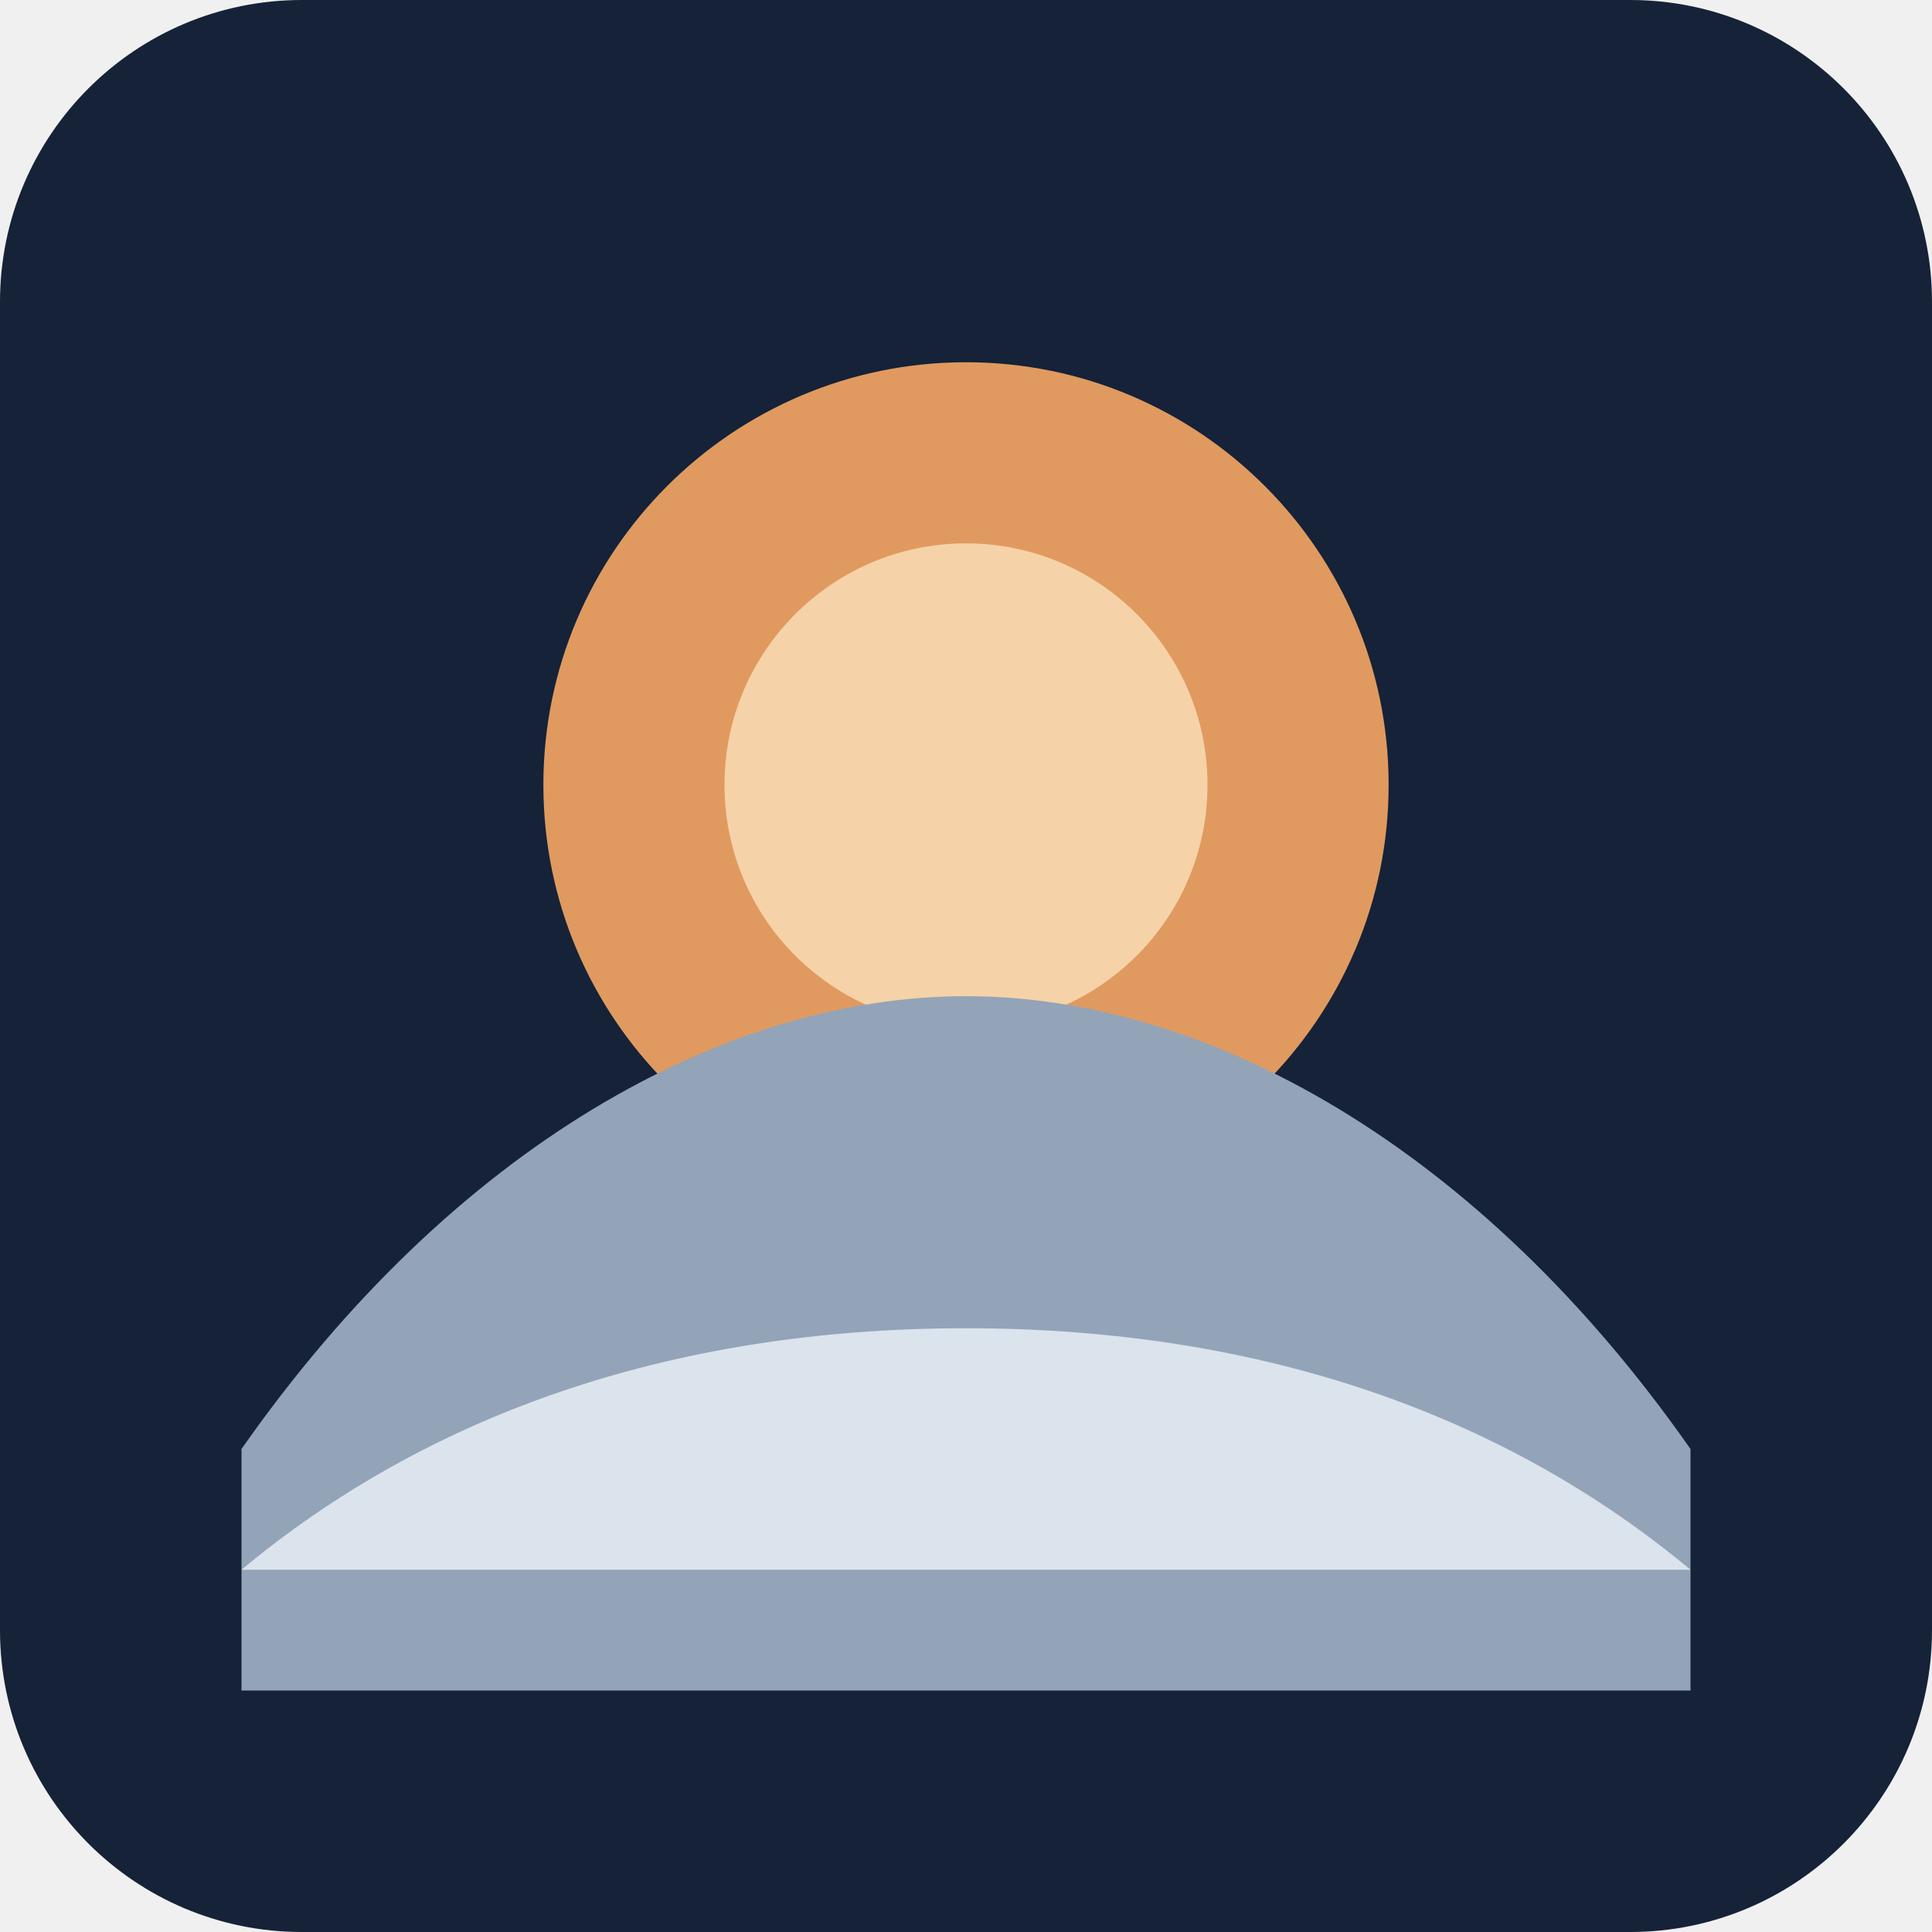
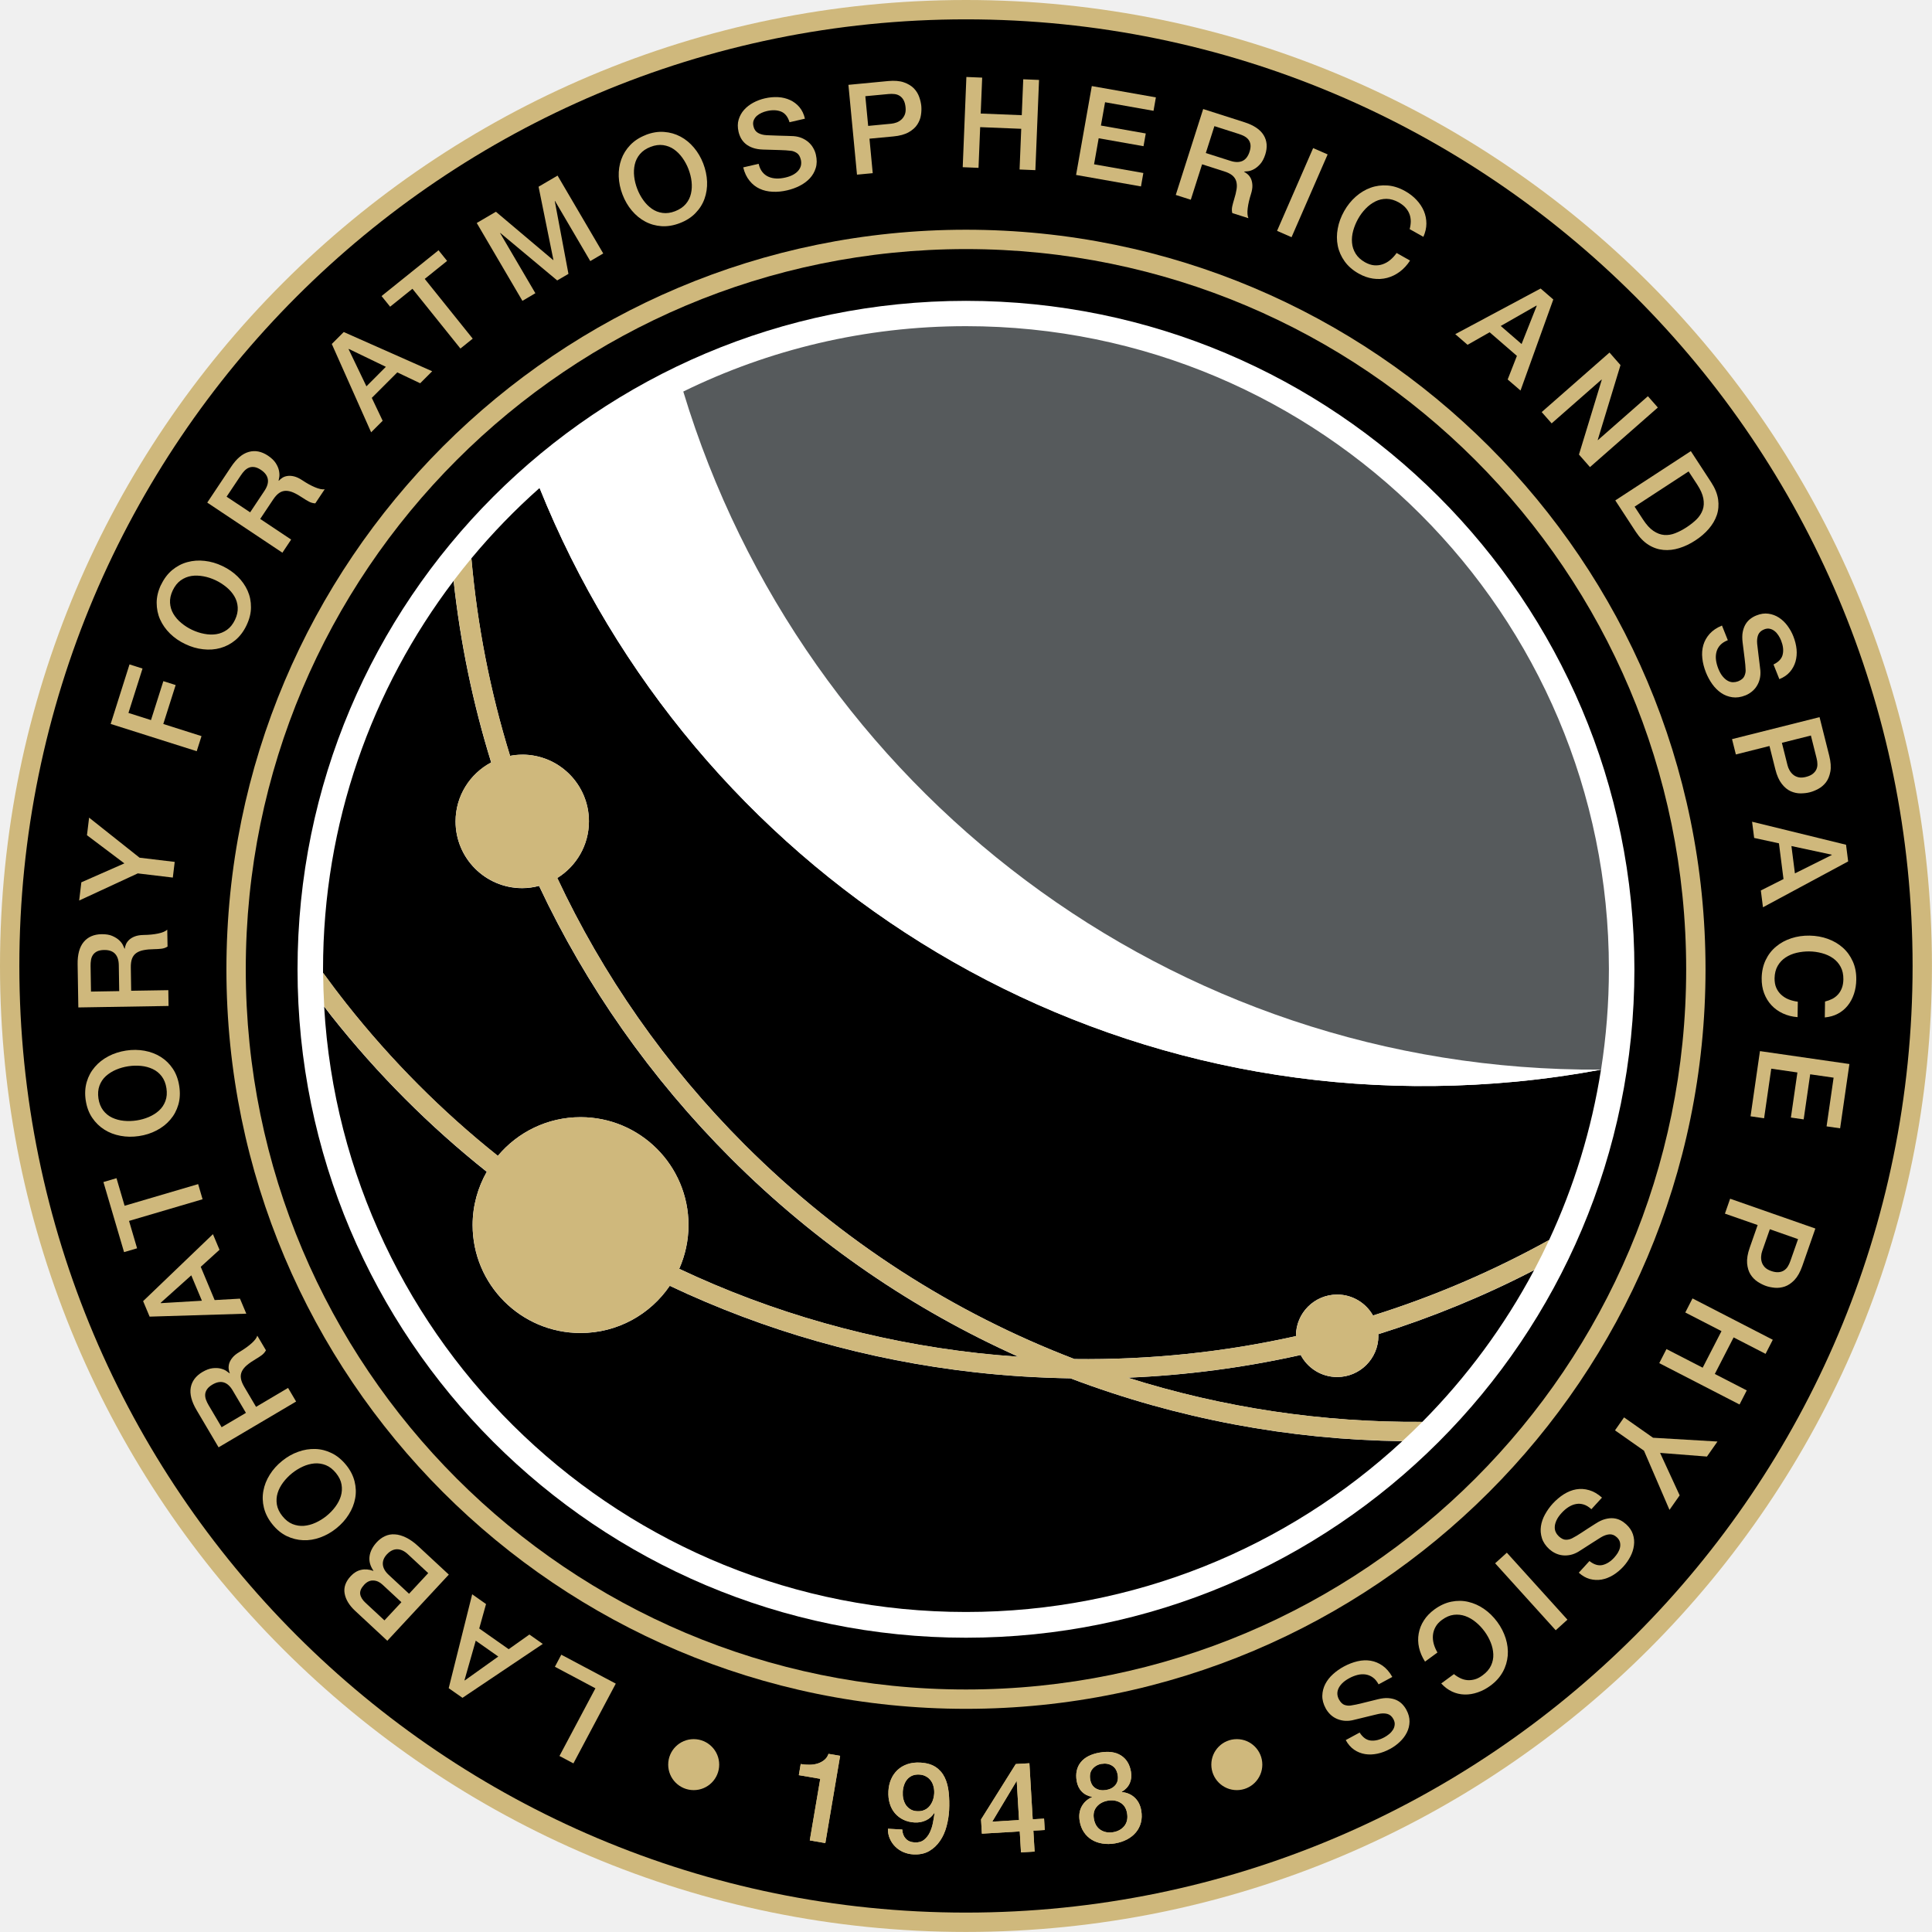
- <svg xmlns="http://www.w3.org/2000/svg" viewBox="0 0 64 64" role="img" aria-hidden="true">
-   <rect width="64" height="64" rx="10" fill="#152238" />
-   <circle cx="32" cy="26" r="14" fill="#e09a5f" />
-   <circle cx="32" cy="26" r="8" fill="#f6d2a8" />
-   <path fill="#93a4b8" d="M8 48c7-10 16-15 24-15s17 5 24 15v8H8v-8z" />
-   <path fill="#e8eef6" opacity="0.85" d="M8 52c6-5 14-8 24-8s18 3 24 8" />
+ <svg xmlns="http://www.w3.org/2000/svg" role="img" aria-hidden="true" id="Layer_2" viewBox="0 0 326.55 326.55">
+   <defs>
+     <style>.cls-1{fill:#fff;}.cls-2{fill:#cfb87c;}.cls-3{fill:#565a5c;}</style>
+   </defs>
+   <g id="lasp-seal">
+     <circle id="Gold_Border" class="cls-2" cx="163.27" cy="163.27" r="163.27" />
+     <circle id="Black_Border" cx="163.27" cy="163.27" r="160" />
+     <g id="LABORATORY_FOR_ATMOSPHERIC_AND_SPACE_PHYSICS">
+       <path class="cls-2" d="M96.92,298.05l-2.36-1.25,6.08-11.44-6.85-3.64,1.08-2.04,9.21,4.89-7.16,13.48Z" />
+       <path class="cls-2" d="M78.17,286.97l-2.33-1.63,3.97-15.87,2.34,1.65-1.15,4.13,4.98,3.5,3.5-2.48,2.26,1.59-13.57,9.11ZM84.22,279.99l-3.81-2.68-1.9,6.68.05.04,5.66-4.04Z" />
+       <path class="cls-2" d="M65.45,277.31l-5.43-5.05c-1-.93-1.59-1.91-1.77-2.93-.18-1.02.16-2,1.03-2.93.52-.56,1.11-.92,1.76-1.06.65-.15,1.33-.09,2.05.17l.03-.03c-.55-.79-.77-1.6-.66-2.43.12-.84.53-1.64,1.24-2.4.41-.44.87-.78,1.38-1.01.51-.24,1.06-.34,1.65-.3.59.03,1.22.21,1.9.54s1.37.82,2.09,1.49l5.14,4.77-10.39,11.18ZM67.84,270.8l-3.2-2.97c-.47-.44-.98-.67-1.54-.69-.56-.03-1.07.21-1.54.71-.52.56-.75,1.09-.68,1.58.07.49.37.99.9,1.48l3.2,2.97,2.87-3.08ZM72.39,265.9l-3.46-3.21c-.59-.55-1.2-.83-1.82-.83-.61,0-1.18.29-1.71.85-.51.55-.74,1.13-.69,1.73.05.6.38,1.18.97,1.73l3.46,3.21,3.24-3.49Z" />
+       <path class="cls-2" d="M46.04,257.64c-.72-.89-1.19-1.82-1.43-2.79-.24-.97-.27-1.93-.09-2.88.17-.94.53-1.85,1.08-2.72.54-.87,1.24-1.64,2.08-2.32.85-.69,1.76-1.21,2.73-1.55.96-.35,1.93-.5,2.89-.47s1.89.27,2.78.71c.9.44,1.7,1.11,2.42,1.99s1.19,1.82,1.43,2.78c.24.97.28,1.92.1,2.87-.17.94-.53,1.85-1.08,2.72-.54.87-1.24,1.65-2.1,2.34-.84.68-1.75,1.19-2.71,1.54-.96.35-1.93.51-2.89.47s-1.89-.27-2.79-.7c-.9-.44-1.71-1.1-2.42-1.99ZM47.74,256.27c.51.63,1.08,1.08,1.7,1.33.63.25,1.27.35,1.93.3.66-.06,1.32-.23,1.97-.53.66-.3,1.27-.68,1.83-1.13s1.07-.97,1.5-1.55c.43-.58.75-1.18.94-1.81s.23-1.28.12-1.95-.43-1.32-.94-1.95c-.51-.63-1.08-1.08-1.7-1.33s-1.27-.35-1.93-.3c-.66.06-1.32.23-1.97.53-.66.3-1.27.68-1.83,1.13-.57.46-1.06.97-1.5,1.55-.43.58-.75,1.18-.94,1.81s-.23,1.28-.12,1.95c.12.67.43,1.32.94,1.95Z" />
+       <path class="cls-2" d="M36.94,244.62l-3.71-6.28c-.86-1.45-1.18-2.72-.99-3.81.2-1.09.86-1.97,1.97-2.63.63-.37,1.2-.58,1.72-.64.52-.06.98-.04,1.37.06s.72.23.97.41c.25.17.43.31.53.39l.04-.02c-.09-.21-.16-.46-.19-.74s0-.59.09-.91c.1-.32.28-.65.55-.98s.66-.65,1.17-.95c.77-.46,1.44-.93,2-1.42.56-.49.91-.94,1.03-1.34l1.46,2.47c-.18.34-.43.62-.76.86s-.65.44-.97.63c-.6.35-1.1.7-1.49,1.03-.39.33-.67.68-.85,1.05-.17.37-.23.76-.16,1.18.06.42.25.89.56,1.42l2,3.39,5.41-3.2,1.36,2.3-13.14,7.76ZM41.56,238.79l-2.23-3.77c-.43-.74-.94-1.19-1.51-1.36s-1.21-.05-1.91.36c-.42.25-.72.51-.91.79s-.3.57-.32.87c-.02.3.03.61.14.91.11.31.26.61.43.9l2.21,3.74,4.1-2.42Z" />
+       <path class="cls-2" d="M25.29,222.54l-1.1-2.62,11.8-11.32,1.11,2.64-3.17,2.88,2.35,5.62,4.28-.24,1.07,2.54-16.34.5ZM34.13,219.86l-1.8-4.3-5.17,4.64.02.06,6.94-.41Z" />
+       <path class="cls-2" d="M20.97,211.64l-3.49-11.85,2.21-.65,1.37,4.66,12.43-3.66.75,2.56-12.43,3.66,1.36,4.63-2.21.65Z" />
+       <path class="cls-2" d="M14.49,186c-.17-1.13-.11-2.17.17-3.13s.74-1.8,1.37-2.53c.62-.73,1.39-1.33,2.3-1.81.91-.48,1.9-.79,2.97-.96,1.09-.17,2.13-.15,3.14.03,1.01.19,1.92.53,2.73,1.04s1.5,1.18,2.05,2.01c.55.83.91,1.81,1.08,2.94s.12,2.17-.16,3.13c-.28.96-.73,1.8-1.36,2.53-.62.73-1.39,1.33-2.3,1.81-.91.48-1.9.8-2.99.96-1.07.16-2.11.15-3.12-.04-1.01-.19-1.92-.53-2.73-1.05-.81-.51-1.5-1.18-2.06-2.01-.56-.83-.92-1.81-1.09-2.94ZM16.64,185.67c.12.8.39,1.47.8,2.01.41.54.92.95,1.52,1.23.6.28,1.26.46,1.97.53.72.07,1.43.05,2.15-.06.72-.11,1.41-.3,2.07-.58.66-.28,1.24-.65,1.73-1.09.49-.45.85-.99,1.08-1.62.24-.63.29-1.35.17-2.16-.12-.8-.39-1.47-.8-2.01-.41-.54-.92-.95-1.52-1.23-.6-.28-1.25-.46-1.97-.53s-1.44-.05-2.15.06c-.72.11-1.41.3-2.07.58-.66.28-1.24.65-1.73,1.09-.49.45-.85.99-1.08,1.62s-.29,1.35-.17,2.16Z" />
+       <path class="cls-2" d="M13.24,170.3l-.12-7.29c-.03-1.68.32-2.95,1.03-3.8.71-.85,1.72-1.29,3.01-1.31.73-.01,1.33.08,1.81.29.48.21.87.45,1.17.73s.51.56.64.83c.13.28.22.48.27.6h.04c.02-.23.09-.48.2-.74.11-.27.29-.51.53-.75.25-.23.57-.43.96-.58s.89-.24,1.49-.25c.9-.01,1.71-.09,2.44-.24.73-.15,1.25-.37,1.56-.66l.05,2.86c-.32.21-.69.33-1.08.37s-.78.07-1.15.07c-.7.01-1.3.06-1.8.16-.5.09-.92.26-1.25.49-.33.23-.57.55-.72.94s-.22.9-.21,1.51l.06,3.93,6.28-.1.04,2.67-15.26.25ZM20.15,167.51l-.07-4.38c-.01-.85-.23-1.5-.64-1.93-.41-.43-1.03-.65-1.84-.63-.48,0-.88.09-1.18.23-.3.15-.54.35-.71.6-.17.25-.28.54-.33.86-.05.32-.08.65-.07,1l.07,4.34,4.77-.08Z" />
+       <path class="cls-2" d="M23.27,147.63l-9.89,4.58.37-3.08,7.27-3.2-6.32-4.76.36-2.97,8.53,6.77,5.94.71-.32,2.65-5.94-.71Z" />
+       <path class="cls-2" d="M18.71,122.35l3.18-10.05,2.2.7-2.38,7.5,3.81,1.21,2.09-6.58,2.08.66-2.09,6.58,6.46,2.05-.81,2.55-14.55-4.61Z" />
+       <path class="cls-2" d="M27.23,98.84c.49-1.03,1.12-1.86,1.89-2.5.77-.63,1.62-1.08,2.55-1.33.92-.25,1.9-.33,2.92-.21,1.02.11,2.02.4,3,.87.99.47,1.85,1.06,2.58,1.78.73.72,1.29,1.52,1.68,2.39.39.88.58,1.82.57,2.81,0,1-.26,2.01-.75,3.04-.49,1.03-1.12,1.86-1.88,2.5-.77.64-1.61,1.08-2.54,1.34-.92.26-1.9.33-2.92.21-1.02-.11-2.02-.4-3.02-.88-.98-.46-1.83-1.05-2.57-1.77-.73-.72-1.29-1.52-1.68-2.39s-.58-1.82-.58-2.82.25-2.02.74-3.05ZM29.2,99.78c-.35.73-.5,1.44-.46,2.11s.23,1.3.57,1.87.78,1.08,1.34,1.54c.55.46,1.16.85,1.82,1.16.66.31,1.34.54,2.05.67.71.14,1.39.16,2.04.06s1.26-.35,1.81-.74,1-.96,1.35-1.69c.35-.73.5-1.44.46-2.11-.04-.67-.23-1.3-.57-1.87-.34-.57-.78-1.08-1.34-1.54s-1.16-.85-1.82-1.16c-.66-.31-1.34-.54-2.05-.67s-1.39-.16-2.04-.06c-.65.1-1.26.35-1.81.74-.55.39-1,.96-1.35,1.69Z" />
+       <path class="cls-2" d="M35.01,84.98l4.04-6.06c.93-1.4,1.93-2.25,3.01-2.54,1.07-.3,2.15-.08,3.22.63.6.4,1.05.83,1.33,1.27.28.44.46.86.54,1.26.08.4.1.75.06,1.05-.05.3-.09.52-.12.65l.04.02c.15-.17.35-.34.59-.5.24-.16.53-.26.86-.31.33-.05.71-.03,1.12.07s.87.31,1.37.64c.75.5,1.46.9,2.15,1.19.69.29,1.24.41,1.66.35l-1.59,2.38c-.38-.02-.75-.12-1.1-.31-.35-.19-.68-.39-.99-.6-.58-.39-1.1-.69-1.57-.9-.47-.21-.91-.31-1.31-.31-.4,0-.78.12-1.13.36s-.69.61-1.03,1.12l-2.18,3.27,5.23,3.49-1.48,2.22-12.7-8.47ZM42.27,86.61l2.43-3.65c.47-.71.67-1.36.57-1.96s-.48-1.12-1.15-1.57c-.4-.27-.77-.43-1.11-.48-.33-.05-.64-.02-.92.09-.28.11-.53.29-.76.52s-.43.5-.62.78l-2.41,3.61,3.97,2.64Z" />
+       <path class="cls-2" d="M56.09,58.13l2.01-2.01,14.95,6.63-2.03,2.03-3.87-1.84-4.31,4.31,1.84,3.87-1.95,1.95-6.65-14.93ZM61.93,65.3l3.29-3.3-6.26-3.02-.04.04,3.01,6.27Z" />
+       <path class="cls-2" d="M64.49,50.04l9.63-7.74,1.45,1.8-3.78,3.04,8.11,10.1-2.08,1.67-8.11-10.1-3.77,3.03-1.45-1.8Z" />
+       <path class="cls-2" d="M80.58,37.69l3.24-1.9,9.68,8.17.04-.02-2.51-12.38,3.21-1.88,7.72,13.16-2.19,1.29-5.96-10.16-.04.02,2.31,12.3-1.9,1.11-9.61-8.02-.04.02,5.96,10.16-2.19,1.29-7.72-13.16Z" />
+       <path class="cls-2" d="M109.16,22.8c1.06-.41,2.09-.58,3.09-.5,1,.07,1.92.34,2.77.79.85.45,1.6,1.07,2.26,1.85s1.19,1.68,1.58,2.69c.39,1.02.61,2.05.65,3.07.04,1.03-.11,1.99-.43,2.89-.32.9-.83,1.71-1.53,2.43-.69.72-1.57,1.28-2.64,1.69-1.06.41-2.09.58-3.09.52-1-.07-1.92-.33-2.76-.78-.85-.45-1.6-1.07-2.26-1.85s-1.19-1.69-1.58-2.71c-.39-1.01-.6-2.03-.64-3.05s.11-1.99.43-2.89c.32-.9.83-1.72,1.52-2.44.69-.72,1.57-1.29,2.63-1.7ZM109.95,24.83c-.76.29-1.35.7-1.79,1.22s-.72,1.1-.87,1.75c-.15.64-.18,1.33-.1,2.04s.26,1.41.52,2.09c.26.68.6,1.31,1.02,1.9.42.59.9,1.07,1.44,1.45.54.38,1.15.62,1.82.71.67.09,1.38,0,2.14-.3s1.35-.7,1.79-1.22.72-1.1.87-1.75c.15-.65.18-1.33.1-2.04-.08-.71-.26-1.41-.52-2.09-.26-.68-.6-1.31-1.02-1.9-.42-.59-.9-1.07-1.44-1.45s-1.15-.61-1.82-.71c-.67-.09-1.38,0-2.14.3Z" />
+       <path class="cls-2" d="M128.23,27.69c.13.57.34,1.03.63,1.39.29.36.63.62,1.04.8.41.18.85.27,1.33.29s.98-.04,1.51-.16c.57-.13,1.04-.31,1.41-.53.37-.22.66-.47.86-.74.2-.27.33-.55.38-.84.05-.3.04-.58-.02-.86-.13-.57-.36-.96-.68-1.17-.32-.21-.64-.34-.98-.38-.57-.07-1.23-.11-1.97-.13s-1.66-.04-2.75-.08c-.68-.02-1.26-.12-1.74-.29-.49-.17-.89-.4-1.22-.67-.33-.28-.58-.59-.78-.94-.19-.35-.33-.72-.42-1.11-.17-.75-.17-1.44.02-2.06s.49-1.17.92-1.65c.43-.48.95-.88,1.56-1.21s1.25-.56,1.92-.72c.78-.18,1.53-.25,2.27-.21.73.04,1.41.21,2.02.49.61.28,1.14.68,1.58,1.2.44.52.75,1.17.93,1.95l-2.6.6c-.29-.94-.77-1.54-1.45-1.81-.67-.26-1.46-.29-2.37-.08-.31.07-.61.17-.92.31-.3.14-.57.31-.8.51-.23.21-.4.46-.52.75-.12.29-.13.62-.04,1,.12.53.38.9.78,1.13.4.22.87.35,1.44.38.06,0,.29,0,.7.03.41.02.86.03,1.36.05.5.02.99.03,1.47.04.48.01.82.03,1.03.04.52.04.99.15,1.41.33.42.18.79.41,1.12.7s.59.61.79.97c.21.36.36.74.45,1.13.19.83.19,1.58-.02,2.25-.2.67-.54,1.25-1.01,1.76-.47.5-1.04.92-1.71,1.26s-1.37.59-2.11.76c-.85.2-1.67.28-2.47.24s-1.52-.2-2.18-.51c-.66-.3-1.23-.75-1.71-1.35-.49-.6-.85-1.35-1.07-2.26l2.6-.6Z" />
+       <path class="cls-2" d="M143.4,14.34l6.7-.64c1.08-.1,1.97-.03,2.68.22.71.25,1.27.59,1.69,1.02.41.43.71.92.9,1.46s.3,1.04.35,1.51c.04.47.03.98-.06,1.54-.08.56-.29,1.09-.61,1.59-.32.5-.81.94-1.46,1.31-.65.37-1.52.61-2.59.71l-4.04.38.55,5.83-2.66.25-1.45-15.19ZM146.75,21.28l3.89-.37c.3-.03.6-.1.9-.21.3-.11.58-.28.82-.5.24-.22.43-.49.57-.83.13-.33.18-.74.13-1.23-.05-.5-.16-.9-.33-1.21-.17-.31-.39-.55-.65-.72-.26-.17-.55-.27-.87-.31-.32-.04-.66-.04-1.01-.01l-3.94.37.48,5.02Z" />
+       <path class="cls-2" d="M163.34,13.01l2.67.11-.25,6.07,6.94.28.25-6.07,2.67.11-.62,15.25-2.67-.11.28-6.88-6.94-.28-.28,6.88-2.67-.11.62-15.25Z" />
+       <path class="cls-2" d="M184.55,14.55l10.82,1.91-.4,2.27-8.19-1.45-.7,3.94,7.58,1.34-.38,2.15-7.58-1.34-.78,4.4,8.33,1.47-.4,2.27-10.97-1.94,2.66-15.03Z" />
+       <path class="cls-2" d="M203.37,18.43l6.94,2.22c1.6.51,2.69,1.24,3.27,2.19s.67,2.04.28,3.27c-.22.69-.51,1.23-.86,1.62-.35.39-.7.68-1.06.87-.36.19-.69.31-1,.34-.3.04-.52.06-.66.06v.04c.2.1.41.24.62.43s.4.44.54.74c.14.31.22.67.24,1.1.02.43-.06.92-.24,1.49-.27.86-.46,1.65-.55,2.39-.09.74-.05,1.3.12,1.69l-2.73-.87c-.09-.37-.09-.75,0-1.15s.19-.76.3-1.12c.21-.67.35-1.25.43-1.76s.05-.96-.06-1.34-.34-.72-.66-.99c-.33-.27-.78-.5-1.36-.68l-3.75-1.2-1.91,5.99-2.54-.81,4.64-14.54ZM203.8,25.86l4.17,1.33c.81.26,1.49.26,2.04.01.54-.25.94-.77,1.19-1.54.15-.46.2-.86.16-1.19-.04-.34-.16-.62-.34-.86s-.42-.43-.71-.59c-.29-.15-.6-.28-.92-.38l-4.13-1.32-1.45,4.54Z" />
+       <path class="cls-2" d="M221.95,25.03l2.45,1.07-6.1,13.99-2.45-1.07,6.1-13.99Z" />
+       <path class="cls-2" d="M238.26,38.74c.12-.44.18-.87.19-1.29,0-.42-.06-.83-.2-1.22-.14-.39-.36-.75-.65-1.09-.29-.34-.68-.64-1.16-.92-.71-.4-1.4-.6-2.08-.61-.68,0-1.31.14-1.9.44-.59.3-1.14.7-1.64,1.22-.5.52-.93,1.1-1.28,1.73s-.63,1.3-.82,1.99c-.19.7-.26,1.37-.2,2.03.05.66.26,1.28.61,1.85s.88,1.06,1.59,1.46c.52.29,1.03.46,1.53.51.5.04.98-.01,1.44-.17.46-.16.9-.4,1.29-.73s.76-.72,1.08-1.18l2.27,1.28c-.5.77-1.08,1.4-1.74,1.89-.66.49-1.38.84-2.14,1.04-.77.2-1.56.24-2.38.12-.82-.12-1.63-.4-2.44-.86-.99-.56-1.78-1.25-2.36-2.06-.58-.81-.97-1.69-1.16-2.63s-.19-1.92,0-2.92c.18-1.01.55-1.99,1.09-2.95.53-.94,1.18-1.75,1.95-2.43.77-.68,1.6-1.18,2.51-1.51s1.85-.45,2.85-.38,1.99.39,2.99.95c.75.42,1.39.92,1.93,1.5.54.58.95,1.2,1.24,1.88.28.67.42,1.38.42,2.11,0,.73-.17,1.48-.51,2.24l-2.33-1.31Z" />
+       <path class="cls-2" d="M260.39,48.76l2.15,1.86-5.54,15.39-2.17-1.87,1.56-3.99-4.61-3.99-3.73,2.12-2.08-1.8,14.42-7.71ZM253.66,55.1l3.52,3.05,2.56-6.46-.05-.04-6.04,3.45Z" />
+       <path class="cls-2" d="M272.04,59.59l1.86,2.12-3.85,12.65.03.03,8.45-7.42,1.68,1.91-11.47,10.07-1.86-2.12,3.85-12.62-.04-.05-8.43,7.4-1.68-1.91,11.47-10.07Z" />
+       <path class="cls-2" d="M285.78,76.24l3.46,5.3c.64.98,1.02,1.93,1.16,2.87.13.93.06,1.82-.22,2.65s-.74,1.61-1.37,2.34-1.39,1.38-2.27,1.95c-.88.58-1.79,1.01-2.7,1.29-.92.29-1.82.39-2.69.31s-1.71-.36-2.51-.86c-.8-.5-1.52-1.24-2.16-2.21l-3.46-5.3,12.78-8.34ZM276.28,85.63l1.44,2.2c.57.87,1.15,1.51,1.75,1.91s1.2.63,1.82.68c.62.05,1.24-.05,1.87-.3.63-.25,1.27-.58,1.91-1,.64-.42,1.21-.87,1.69-1.34.48-.48.82-1.01,1.03-1.59.21-.58.24-1.23.11-1.94-.13-.71-.48-1.5-1.05-2.37l-1.44-2.2-9.13,5.96Z" />
+       <path class="cls-2" d="M292.03,108.21c-.54.22-.97.49-1.28.83-.31.34-.52.72-.63,1.15s-.14.88-.08,1.36c.06.47.19.96.39,1.47.22.54.46.98.74,1.31.28.33.56.58.86.74.29.16.59.24.89.24.3,0,.58-.05.85-.15.54-.22.89-.5,1.05-.85.16-.35.24-.69.23-1.02-.02-.58-.07-1.23-.17-1.97-.1-.74-.21-1.64-.34-2.73-.08-.67-.08-1.26.02-1.77s.26-.94.48-1.31c.22-.36.49-.67.81-.91.32-.24.66-.44,1.03-.58.71-.29,1.39-.38,2.03-.29s1.23.31,1.77.66,1.02.81,1.43,1.36c.41.56.75,1.15,1,1.79.29.74.48,1.48.55,2.21.07.73,0,1.42-.18,2.07-.19.65-.5,1.23-.95,1.75-.45.52-1.04.92-1.78,1.22l-.99-2.48c.89-.43,1.41-1,1.56-1.71.16-.71.06-1.49-.28-2.35-.12-.29-.26-.58-.45-.86-.18-.28-.39-.52-.63-.71-.24-.2-.51-.33-.81-.4-.3-.07-.64-.04-.99.11-.5.2-.83.51-1,.94-.16.42-.21.92-.16,1.48,0,.06.03.29.08.69s.1.85.16,1.35c.06.5.12.98.18,1.46.06.48.1.82.12,1.02.04.52,0,1-.11,1.45s-.29.85-.52,1.21c-.23.36-.51.67-.84.93-.33.26-.67.46-1.04.61-.79.32-1.54.42-2.23.32-.69-.1-1.32-.34-1.89-.73s-1.07-.89-1.5-1.49c-.43-.61-.79-1.27-1.07-1.97-.32-.81-.53-1.61-.61-2.4-.09-.79-.03-1.54.17-2.23.2-.69.56-1.33,1.07-1.9s1.21-1.04,2.08-1.4l.99,2.48Z" />
+       <path class="cls-2" d="M307.54,121.2l1.64,6.53c.26,1.05.33,1.95.19,2.69-.14.74-.39,1.35-.75,1.82-.37.47-.8.84-1.31,1.11s-.99.46-1.44.57c-.46.12-.97.17-1.53.18-.57,0-1.12-.12-1.67-.36-.55-.25-1.05-.66-1.51-1.25-.46-.59-.83-1.41-1.09-2.46l-.99-3.94-5.68,1.43-.65-2.59,14.8-3.72ZM301.18,125.56l.95,3.79c.07.29.19.58.35.86s.36.53.62.74c.25.21.55.35.9.43.35.08.76.06,1.23-.06.48-.12.87-.29,1.15-.51.28-.22.49-.47.62-.75.13-.28.19-.58.18-.91,0-.32-.05-.66-.14-1l-.96-3.83-4.89,1.23Z" />
+       <path class="cls-2" d="M312.02,142.78l.36,2.82-14.4,7.75-.36-2.84,3.83-1.93-.77-6.04-4.19-.91-.35-2.74,15.88,3.89ZM302.79,143l.59,4.62,6.22-3.1v-.06s-6.81-1.46-6.81-1.46Z" />
+       <path class="cls-2" d="M308.47,169.28c.44-.11.85-.26,1.23-.45.37-.19.7-.45.97-.75.28-.31.49-.67.65-1.09s.24-.9.25-1.46c.01-.81-.14-1.52-.46-2.11-.32-.6-.75-1.08-1.29-1.46-.54-.38-1.16-.66-1.86-.85s-1.41-.29-2.13-.3-1.44.07-2.14.23-1.33.43-1.88.79c-.55.36-1,.83-1.34,1.42-.34.59-.51,1.29-.53,2.1,0,.6.08,1.13.28,1.59.2.46.48.86.84,1.19.36.33.78.6,1.26.79s1,.32,1.55.39l-.04,2.61c-.91-.07-1.74-.28-2.49-.63-.75-.35-1.39-.81-1.93-1.39-.54-.58-.95-1.26-1.24-2.03-.29-.77-.42-1.62-.41-2.55.02-1.14.25-2.16.68-3.06.43-.9,1.02-1.66,1.76-2.27.74-.62,1.59-1.08,2.57-1.4.97-.32,2.01-.47,3.11-.45,1.08.02,2.11.2,3.07.55.96.35,1.8.84,2.52,1.48.72.64,1.28,1.41,1.69,2.33.41.91.61,1.94.59,3.08-.01.85-.14,1.66-.39,2.41s-.6,1.41-1.06,1.98c-.46.57-1.01,1.03-1.66,1.37-.65.35-1.38.55-2.21.63l.04-2.67Z" />
+       <path class="cls-2" d="M312.59,179.84l-1.57,10.87-2.29-.33,1.19-8.23-3.96-.57-1.1,7.62-2.16-.31,1.1-7.62-4.42-.64-1.21,8.38-2.29-.33,1.59-11.02,15.1,2.18Z" />
+       <path class="cls-2" d="M306.84,207.64l-2.22,6.36c-.36,1.02-.8,1.8-1.32,2.35-.52.54-1.07.91-1.63,1.1-.57.19-1.13.26-1.7.21-.57-.06-1.08-.16-1.52-.32-.44-.16-.9-.39-1.38-.7-.47-.31-.87-.72-1.19-1.22-.32-.5-.51-1.13-.58-1.88-.06-.75.08-1.63.44-2.65l1.34-3.83-5.53-1.93.88-2.52,14.41,5.04ZM299.14,207.77l-1.29,3.69c-.1.28-.16.59-.18.91s.01.64.11.96c.09.31.27.6.51.86.25.26.6.47,1.06.63.47.17.88.23,1.24.21.36-.03.67-.12.93-.29.26-.17.48-.38.65-.66s.32-.58.43-.91l1.31-3.73-4.76-1.67Z" />
+       <path class="cls-2" d="M299.64,226.45l-1.22,2.38-5.4-2.78-3.18,6.18,5.4,2.78-1.22,2.38-13.57-6.99,1.22-2.38,6.12,3.15,3.18-6.18-6.12-3.15,1.22-2.38,13.57,6.99Z" />
+       <path class="cls-2" d="M279.41,243.01l10.88.64-1.78,2.54-7.92-.62,3.31,7.18-1.72,2.45-4.31-10-4.9-3.44,1.53-2.19,4.9,3.44Z" />
+       <path class="cls-2" d="M268.97,255.08c-.43-.39-.87-.66-1.31-.79-.44-.13-.88-.16-1.31-.07-.44.08-.85.26-1.26.52-.4.26-.79.59-1.15.99-.39.43-.68.84-.86,1.24-.18.4-.28.76-.29,1.09-.02.33.04.64.17.91.13.27.3.5.51.7.43.39.84.59,1.22.58.38,0,.72-.09,1.02-.24.51-.26,1.08-.6,1.69-1.01s1.39-.91,2.31-1.49c.57-.37,1.1-.62,1.6-.75.5-.13.96-.18,1.39-.14.43.04.82.15,1.17.33.36.18.68.41.98.68.57.52.95,1.09,1.15,1.7.2.62.26,1.24.17,1.88-.08.64-.28,1.27-.6,1.88-.32.61-.71,1.17-1.17,1.68-.54.59-1.12,1.07-1.75,1.46-.63.38-1.28.63-1.94.75-.67.12-1.33.08-1.99-.09-.66-.18-1.28-.54-1.87-1.07l1.8-1.97c.77.61,1.51.83,2.22.67.7-.17,1.37-.59,1.99-1.28.21-.23.4-.49.58-.77.17-.29.3-.58.37-.88.07-.3.07-.6,0-.91-.07-.3-.25-.59-.53-.85-.4-.37-.83-.53-1.28-.49-.45.04-.92.21-1.4.5-.05.03-.25.16-.59.37-.34.22-.73.46-1.15.73-.42.27-.83.54-1.24.8-.4.26-.69.44-.87.55-.45.26-.9.44-1.35.53-.45.09-.89.11-1.31.06-.43-.05-.83-.17-1.2-.35-.38-.18-.71-.41-1.01-.67-.63-.58-1.05-1.2-1.26-1.87-.21-.67-.27-1.34-.17-2.02.1-.68.33-1.35.69-2s.79-1.26,1.3-1.82c.59-.64,1.22-1.17,1.9-1.6.68-.42,1.37-.7,2.08-.82.71-.12,1.44-.08,2.18.14.74.21,1.46.63,2.17,1.26l-1.8,1.97Z" />
+       <path class="cls-2" d="M264.93,273.76l-1.98,1.79-10.24-11.32,1.98-1.79,10.24,11.32Z" />
+       <path class="cls-2" d="M245.75,282.96c.35.29.72.52,1.1.7.38.18.78.29,1.19.32.41.03.83-.02,1.26-.14s.87-.36,1.31-.69c.66-.48,1.12-1.03,1.41-1.64.28-.61.41-1.25.38-1.91-.03-.66-.17-1.33-.44-1.99-.27-.67-.62-1.3-1.05-1.88s-.92-1.11-1.48-1.56c-.56-.46-1.15-.8-1.77-1.02s-1.27-.29-1.94-.21-1.33.37-1.99.85c-.48.35-.85.75-1.09,1.19-.25.44-.39.9-.44,1.38-.05.49,0,.98.13,1.48.14.5.35.99.63,1.47l-2.1,1.54c-.49-.77-.83-1.56-1.01-2.36s-.2-1.6-.06-2.38c.14-.78.42-1.52.87-2.21.44-.7,1.04-1.32,1.79-1.87.92-.67,1.87-1.11,2.85-1.31.98-.2,1.94-.19,2.87.03s1.83.61,2.67,1.2c.84.58,1.59,1.32,2.24,2.2.64.87,1.11,1.8,1.42,2.78.3.98.42,1.95.34,2.9s-.35,1.88-.83,2.75-1.17,1.66-2.09,2.33c-.69.51-1.41.89-2.16,1.14-.75.26-1.49.38-2.22.36-.73-.02-1.43-.18-2.1-.49-.67-.31-1.28-.77-1.84-1.38l2.15-1.58Z" />
+       <path class="cls-2" d="M233.01,284.69c-.28-.51-.6-.91-.98-1.17-.37-.27-.78-.43-1.22-.5-.44-.06-.89-.04-1.36.08s-.94.3-1.41.56c-.51.28-.92.58-1.22.89-.3.32-.51.63-.63.94-.12.31-.17.62-.14.91.03.3.12.57.25.82.28.51.6.83.96.95.36.12.71.15,1.04.1.57-.08,1.21-.22,1.93-.4s1.61-.41,2.67-.66c.66-.16,1.24-.23,1.76-.19s.97.15,1.35.32c.39.18.72.41,1,.7s.51.61.7.96c.37.68.54,1.34.53,1.99-.01.65-.16,1.26-.45,1.84-.29.58-.68,1.1-1.19,1.58-.5.48-1.06.88-1.66,1.2-.7.38-1.41.65-2.13.8s-1.41.18-2.08.07-1.28-.35-1.85-.74-1.04-.93-1.42-1.63l2.35-1.27c.53.83,1.16,1.28,1.88,1.35.72.07,1.49-.11,2.3-.55.28-.15.54-.33.8-.54.26-.21.47-.45.64-.71.17-.26.27-.55.3-.86.04-.31-.04-.63-.22-.97-.26-.48-.61-.77-1.05-.88-.44-.11-.94-.1-1.49.02-.06.01-.28.07-.68.16s-.84.2-1.32.32-.96.23-1.43.35c-.46.11-.8.19-1,.24-.51.1-1,.12-1.45.06-.46-.06-.88-.19-1.26-.37s-.73-.43-1.02-.72-.54-.62-.73-.97c-.41-.75-.6-1.48-.58-2.17.02-.7.19-1.35.5-1.96.32-.61.75-1.17,1.31-1.67.55-.5,1.16-.93,1.83-1.29.76-.41,1.54-.71,2.31-.89s1.52-.21,2.23-.09c.71.12,1.38.4,2.01.84.63.45,1.18,1.08,1.64,1.9l-2.35,1.27Z" />
+     </g>
+     <circle id="Right_Circle" class="cls-2" cx="209.05" cy="298.26" r="4.31" />
+     <g id="_1948">
+       <path class="cls-2" d="M135.32,298.16c.51.09,1,.13,1.5.12.49,0,.95-.07,1.37-.2.42-.13.79-.33,1.12-.59.33-.26.57-.61.73-1.05l1.96.33-2.5,14.75-2.63-.45,1.77-10.41-3.62-.62.32-1.9Z" />
+       <path class="cls-2" d="M152.51,309.24c.02.62.21,1.12.57,1.52.36.4.85.61,1.5.65.65.04,1.19-.11,1.6-.44.41-.33.74-.74.98-1.25.24-.51.42-1.05.53-1.64.11-.58.2-1.13.27-1.62l-.04-.04c-.36.56-.83.99-1.42,1.26-.59.28-1.22.39-1.9.36-.71-.04-1.35-.2-1.91-.47-.56-.27-1.04-.64-1.43-1.1-.39-.46-.68-1-.87-1.63-.19-.63-.27-1.33-.23-2.1.04-.73.19-1.39.45-2,.26-.61.63-1.13,1.09-1.57.47-.44,1.03-.77,1.68-.99.65-.22,1.39-.31,2.2-.26,1.05.06,1.91.31,2.57.75.66.44,1.17,1.03,1.52,1.75s.58,1.57.68,2.53c.1.96.13,1.98.07,3.06-.05.9-.2,1.8-.44,2.7s-.6,1.71-1.09,2.43-1.1,1.3-1.84,1.73c-.74.43-1.64.62-2.7.56-.6-.03-1.15-.17-1.67-.39-.52-.23-.97-.53-1.35-.91-.39-.38-.69-.82-.92-1.34-.23-.51-.34-1.07-.33-1.69l2.43.13ZM155.36,299.94c-.44-.02-.83.04-1.17.18-.34.15-.62.36-.85.63-.23.27-.41.59-.53.96-.13.37-.2.75-.22,1.14-.02.41,0,.81.09,1.19s.23.72.42,1.02c.2.3.46.54.77.74s.7.31,1.14.33c.46.03.86-.04,1.21-.19.35-.15.65-.37.88-.65s.42-.6.56-.97c.13-.37.21-.76.24-1.18.02-.4-.01-.79-.11-1.16-.09-.38-.24-.71-.45-1-.21-.29-.47-.53-.81-.72-.33-.19-.73-.3-1.18-.32Z" />
+       <path class="cls-2" d="M176.58,309.31l-1.92.11.21,3.54-2.3.13-.21-3.54-6.4.38-.14-2.41,5.87-9.36,2.3-.13.56,9.47,1.92-.11.11,1.92ZM167.72,307.9l4.52-.27-.39-6.57h-.04s-4.1,6.84-4.1,6.84Z" />
+       <path class="cls-2" d="M188.48,311.57c-.74.13-1.45.14-2.13.03-.68-.1-1.28-.32-1.81-.64-.53-.32-.98-.75-1.33-1.28-.36-.53-.6-1.16-.72-1.87-.16-.93-.05-1.75.33-2.46.38-.71.96-1.25,1.76-1.6v-.04c-.72-.14-1.31-.44-1.75-.91-.45-.47-.73-1.06-.85-1.78-.21-1.26.02-2.32.69-3.16.67-.84,1.75-1.39,3.22-1.64,1.48-.25,2.67-.09,3.58.49.91.58,1.48,1.5,1.69,2.76.12.72.05,1.37-.22,1.96-.27.59-.72,1.06-1.35,1.43v.04c.87.07,1.6.38,2.19.93.59.55.97,1.29,1.12,2.22.12.72.1,1.38-.06,2-.16.62-.44,1.17-.84,1.65-.4.48-.9.88-1.5,1.2-.6.32-1.28.54-2.02.67ZM186.21,298.12c-.65.11-1.16.4-1.55.86s-.51,1.06-.39,1.79c.12.7.43,1.2.93,1.5.5.3,1.08.39,1.76.28.67-.11,1.2-.39,1.57-.84.37-.45.5-1.02.38-1.72-.12-.73-.44-1.25-.96-1.56-.51-.31-1.1-.41-1.74-.3ZM188.16,309.68c.8-.14,1.43-.49,1.88-1.05.45-.57.61-1.29.46-2.16-.14-.82-.51-1.41-1.12-1.77-.61-.37-1.32-.48-2.12-.35-.8.14-1.43.48-1.89,1.02-.46.55-.62,1.23-.48,2.04.15.87.53,1.5,1.14,1.89.62.39,1.32.51,2.12.38Z" />
+       <path class="cls-2" d="M135.32,298.16c.51.09,1,.13,1.5.12.49,0,.95-.07,1.37-.2.42-.13.79-.33,1.12-.59.33-.26.57-.61.73-1.05l1.96.33-2.5,14.75-2.63-.45,1.77-10.41-3.62-.62.32-1.9Z" />
+       <path class="cls-2" d="M152.51,309.24c.02.62.21,1.12.57,1.52.36.4.85.61,1.5.65.65.04,1.19-.11,1.6-.44.41-.33.74-.74.98-1.25.24-.51.42-1.05.53-1.64.11-.58.2-1.13.27-1.62l-.04-.04c-.36.56-.83.99-1.42,1.26-.59.28-1.22.39-1.9.36-.71-.04-1.35-.2-1.91-.47-.56-.27-1.04-.64-1.43-1.1-.39-.46-.68-1-.87-1.63-.19-.63-.27-1.33-.23-2.1.04-.73.19-1.39.45-2,.26-.61.63-1.13,1.09-1.57.47-.44,1.03-.77,1.68-.99.65-.22,1.39-.31,2.2-.26,1.05.06,1.91.31,2.57.75.66.44,1.17,1.03,1.52,1.75s.58,1.57.68,2.53c.1.96.13,1.98.07,3.06-.05.9-.2,1.8-.44,2.7s-.6,1.71-1.09,2.43-1.1,1.3-1.84,1.73c-.74.43-1.64.62-2.7.56-.6-.03-1.15-.17-1.67-.39-.52-.23-.97-.53-1.35-.91-.39-.38-.69-.82-.92-1.34-.23-.51-.34-1.07-.33-1.69l2.43.13ZM155.36,299.94c-.44-.02-.83.04-1.17.18-.34.15-.62.36-.85.63-.23.27-.41.59-.53.96-.13.37-.2.75-.22,1.14-.02.41,0,.81.09,1.19s.23.72.42,1.02c.2.3.46.54.77.74s.7.31,1.14.33c.46.03.86-.04,1.21-.19.35-.15.65-.37.88-.65s.42-.6.56-.97c.13-.37.21-.76.24-1.18.02-.4-.01-.79-.11-1.16-.09-.38-.24-.71-.45-1-.21-.29-.47-.53-.81-.72-.33-.19-.73-.3-1.18-.32Z" />
+       <path class="cls-2" d="M176.58,309.31l-1.92.11.21,3.54-2.3.13-.21-3.54-6.4.38-.14-2.41,5.87-9.36,2.3-.13.56,9.47,1.92-.11.11,1.92ZM167.72,307.9l4.52-.27-.39-6.57h-.04s-4.1,6.84-4.1,6.84Z" />
+       <path class="cls-2" d="M188.48,311.57c-.74.13-1.45.14-2.13.03-.68-.1-1.28-.32-1.81-.64-.53-.32-.98-.75-1.33-1.28-.36-.53-.6-1.16-.72-1.87-.16-.93-.05-1.75.33-2.46.38-.71.96-1.25,1.76-1.6v-.04c-.72-.14-1.31-.44-1.75-.91-.45-.47-.73-1.06-.85-1.78-.21-1.26.02-2.32.69-3.16.67-.84,1.75-1.39,3.22-1.64,1.48-.25,2.67-.09,3.58.49.91.58,1.48,1.5,1.69,2.76.12.72.05,1.37-.22,1.96-.27.59-.72,1.06-1.35,1.43v.04c.87.07,1.6.38,2.19.93.59.55.97,1.29,1.12,2.22.12.72.1,1.38-.06,2-.16.62-.44,1.17-.84,1.65-.4.48-.9.88-1.5,1.2-.6.32-1.28.54-2.02.67ZM186.21,298.12c-.65.11-1.16.4-1.55.86s-.51,1.06-.39,1.79c.12.7.43,1.2.93,1.5.5.3,1.08.39,1.76.28.67-.11,1.2-.39,1.57-.84.37-.45.5-1.02.38-1.72-.12-.73-.44-1.25-.96-1.56-.51-.31-1.1-.41-1.74-.3ZM188.16,309.68c.8-.14,1.43-.49,1.88-1.05.45-.57.61-1.29.46-2.16-.14-.82-.51-1.41-1.12-1.77-.61-.37-1.32-.48-2.12-.35-.8.14-1.43.48-1.89,1.02-.46.55-.62,1.23-.48,2.04.15.87.53,1.5,1.14,1.89.62.39,1.32.51,2.12.38Z" />
+     </g>
+     <circle id="Left_Circle" class="cls-2" cx="117.25" cy="298.26" r="4.31" />
+     <g id="LASP_Globe">
+       <circle id="Gold_Border-2" class="cls-2" cx="163.27" cy="163.83" r="125" />
+       <circle id="Black_Border-2" cx="163.27" cy="163.83" r="121.73" />
+       <circle id="White_Border" class="cls-1" cx="163.27" cy="163.83" r="112.98" />
+       <g id="Inner_Globe">
+         <path d="M88.27,127.55c6.23,0,11.27,5.05,11.27,11.27,0,4.05-2.14,7.59-5.35,9.58,7.66,16.33,18.22,31.63,31.69,45.1,16.36,16.36,35.4,28.42,55.72,36.21,12.7.16,25.25-1.15,37.44-3.88,0-.02,0-.04,0-.05,0-3.85,3.12-6.97,6.97-6.97,2.6,0,4.86,1.43,6.06,3.54,10.29-3.23,20.26-7.5,29.76-12.76,4.19-9,7.18-18.66,8.77-28.79-4.71.87-9.49,1.55-14.35,2.02-73.99,7.04-139.24-36.22-165.05-100.34-4.14,3.67-7.99,7.64-11.53,11.9.99,11.28,3.17,22.47,6.54,33.38.67-.12,1.35-.2,2.06-.2Z" />
+         <path d="M84.15,195.36c3.35-3.99,8.36-6.53,13.98-6.53,10.07,0,18.24,8.17,18.24,18.24,0,2.63-.57,5.13-1.57,7.39,15.68,7.41,32.68,12.26,50.48,14.25,2.29.26,4.57.45,6.85.61-17.62-7.9-34.11-19.05-48.56-33.49-13.6-13.6-24.51-29.18-32.46-46.09-.91.24-1.86.38-2.84.38-6.23,0-11.27-5.05-11.27-11.27,0-4.33,2.44-8.08,6.02-9.97-3.08-9.94-5.21-20.21-6.35-30.7-13.84,18.24-22.07,40.98-22.07,65.64,0,.21,0,.42,0,.63,1.28,1.75,2.58,3.49,3.93,5.2,7.62,9.64,16.22,18.25,25.6,25.73Z" />
+         <path d="M232.98,225.78c0,3.85-3.12,6.97-6.97,6.97-2.68,0-5-1.51-6.17-3.73-9.56,2.14-19.33,3.43-29.23,3.84,16.17,5.11,32.99,7.6,49.79,7.47,7.49-7.55,13.87-16.18,18.9-25.65-8.47,4.39-17.29,8-26.34,10.83,0,.09.01.19.01.28Z" />
+         <path d="M163.27,272.46c28.47,0,54.38-10.95,73.75-28.87-19.04-.24-38.05-3.78-56.09-10.62-5.32-.09-10.67-.41-16.03-1.01-18.24-2.03-35.64-7.02-51.7-14.63-3.28,4.82-8.81,7.98-15.08,7.98-10.07,0-18.24-8.17-18.24-18.24,0-3.28.88-6.35,2.39-9.01-9.64-7.67-18.47-16.49-26.3-26.39-.4-.51-.79-1.02-1.18-1.54,3.28,57.07,50.59,102.33,108.47,102.33Z" />
+         <path class="cls-1" d="M256.26,182.82c4.86-.46,9.64-1.15,14.35-2.02,0,0,0,0,0,0-72.84.45-134.86-47.62-155.13-114.61-8.83,4.33-16.99,9.83-24.28,16.29,25.81,64.12,91.06,107.37,165.05,100.34Z" />
+         <path class="cls-3" d="M270.61,180.79c.87-5.54,1.33-11.22,1.33-17,0-60.01-48.65-108.66-108.66-108.66-17.15,0-33.37,3.98-47.79,11.05,20.27,66.99,82.28,115.06,155.13,114.61Z" />
+         <path class="cls-2" d="M259.31,214.67c-8.48,4.38-17.29,7.99-26.34,10.83,0,.09.01.18.01.28,0,3.84-3.12,6.96-6.97,6.96-2.68,0-5-1.51-6.16-3.73-9.56,2.14-19.33,3.43-29.23,3.84,16.17,5.11,32.99,7.6,49.79,7.47-1.1,1.11-2.23,2.2-3.38,3.26-19.05-.24-38.05-3.78-56.09-10.62-5.32-.09-10.67-.41-16.02-1.01-18.24-2.04-35.65-7.02-51.71-14.63-3.28,4.82-8.81,7.98-15.08,7.98-10.07,0-18.24-8.16-18.24-18.24,0-3.28.88-6.35,2.4-9.01-9.65-7.67-18.48-16.49-26.3-26.39-.4-.51-.79-1.03-1.19-1.54-.11-1.89-.17-3.79-.18-5.7,1.28,1.76,2.58,3.5,3.94,5.21,7.62,9.64,16.21,18.24,25.6,25.72,3.34-3.99,8.36-6.53,13.97-6.53,10.08,0,18.24,8.17,18.24,18.24,0,2.63-.57,5.13-1.57,7.39,15.69,7.41,32.68,12.26,50.48,14.25,2.29.25,4.57.45,6.85.61-17.61-7.9-34.11-19.05-48.55-33.5-13.61-13.6-24.51-29.18-32.46-46.09-.91.24-1.86.38-2.84.38-6.23,0-11.28-5.05-11.28-11.28,0-4.33,2.45-8.08,6.03-9.97-3.08-9.94-5.21-20.21-6.35-30.7.97-1.28,1.97-2.54,3-3.78.99,11.28,3.17,22.47,6.54,33.38.67-.13,1.35-.2,2.06-.2,6.22,0,11.27,5.05,11.27,11.27,0,4.05-2.14,7.59-5.35,9.58,7.66,16.33,18.22,31.63,31.69,45.1,16.36,16.35,35.4,28.42,55.72,36.21,12.7.16,25.25-1.16,37.44-3.88v-.05c0-3.85,3.12-6.97,6.96-6.97,2.6,0,4.87,1.43,6.06,3.54,10.3-3.23,20.26-7.5,29.77-12.77-.8,1.72-1.65,3.42-2.53,5.09Z" />
+       </g>
+     </g>
+   </g>
</svg>
